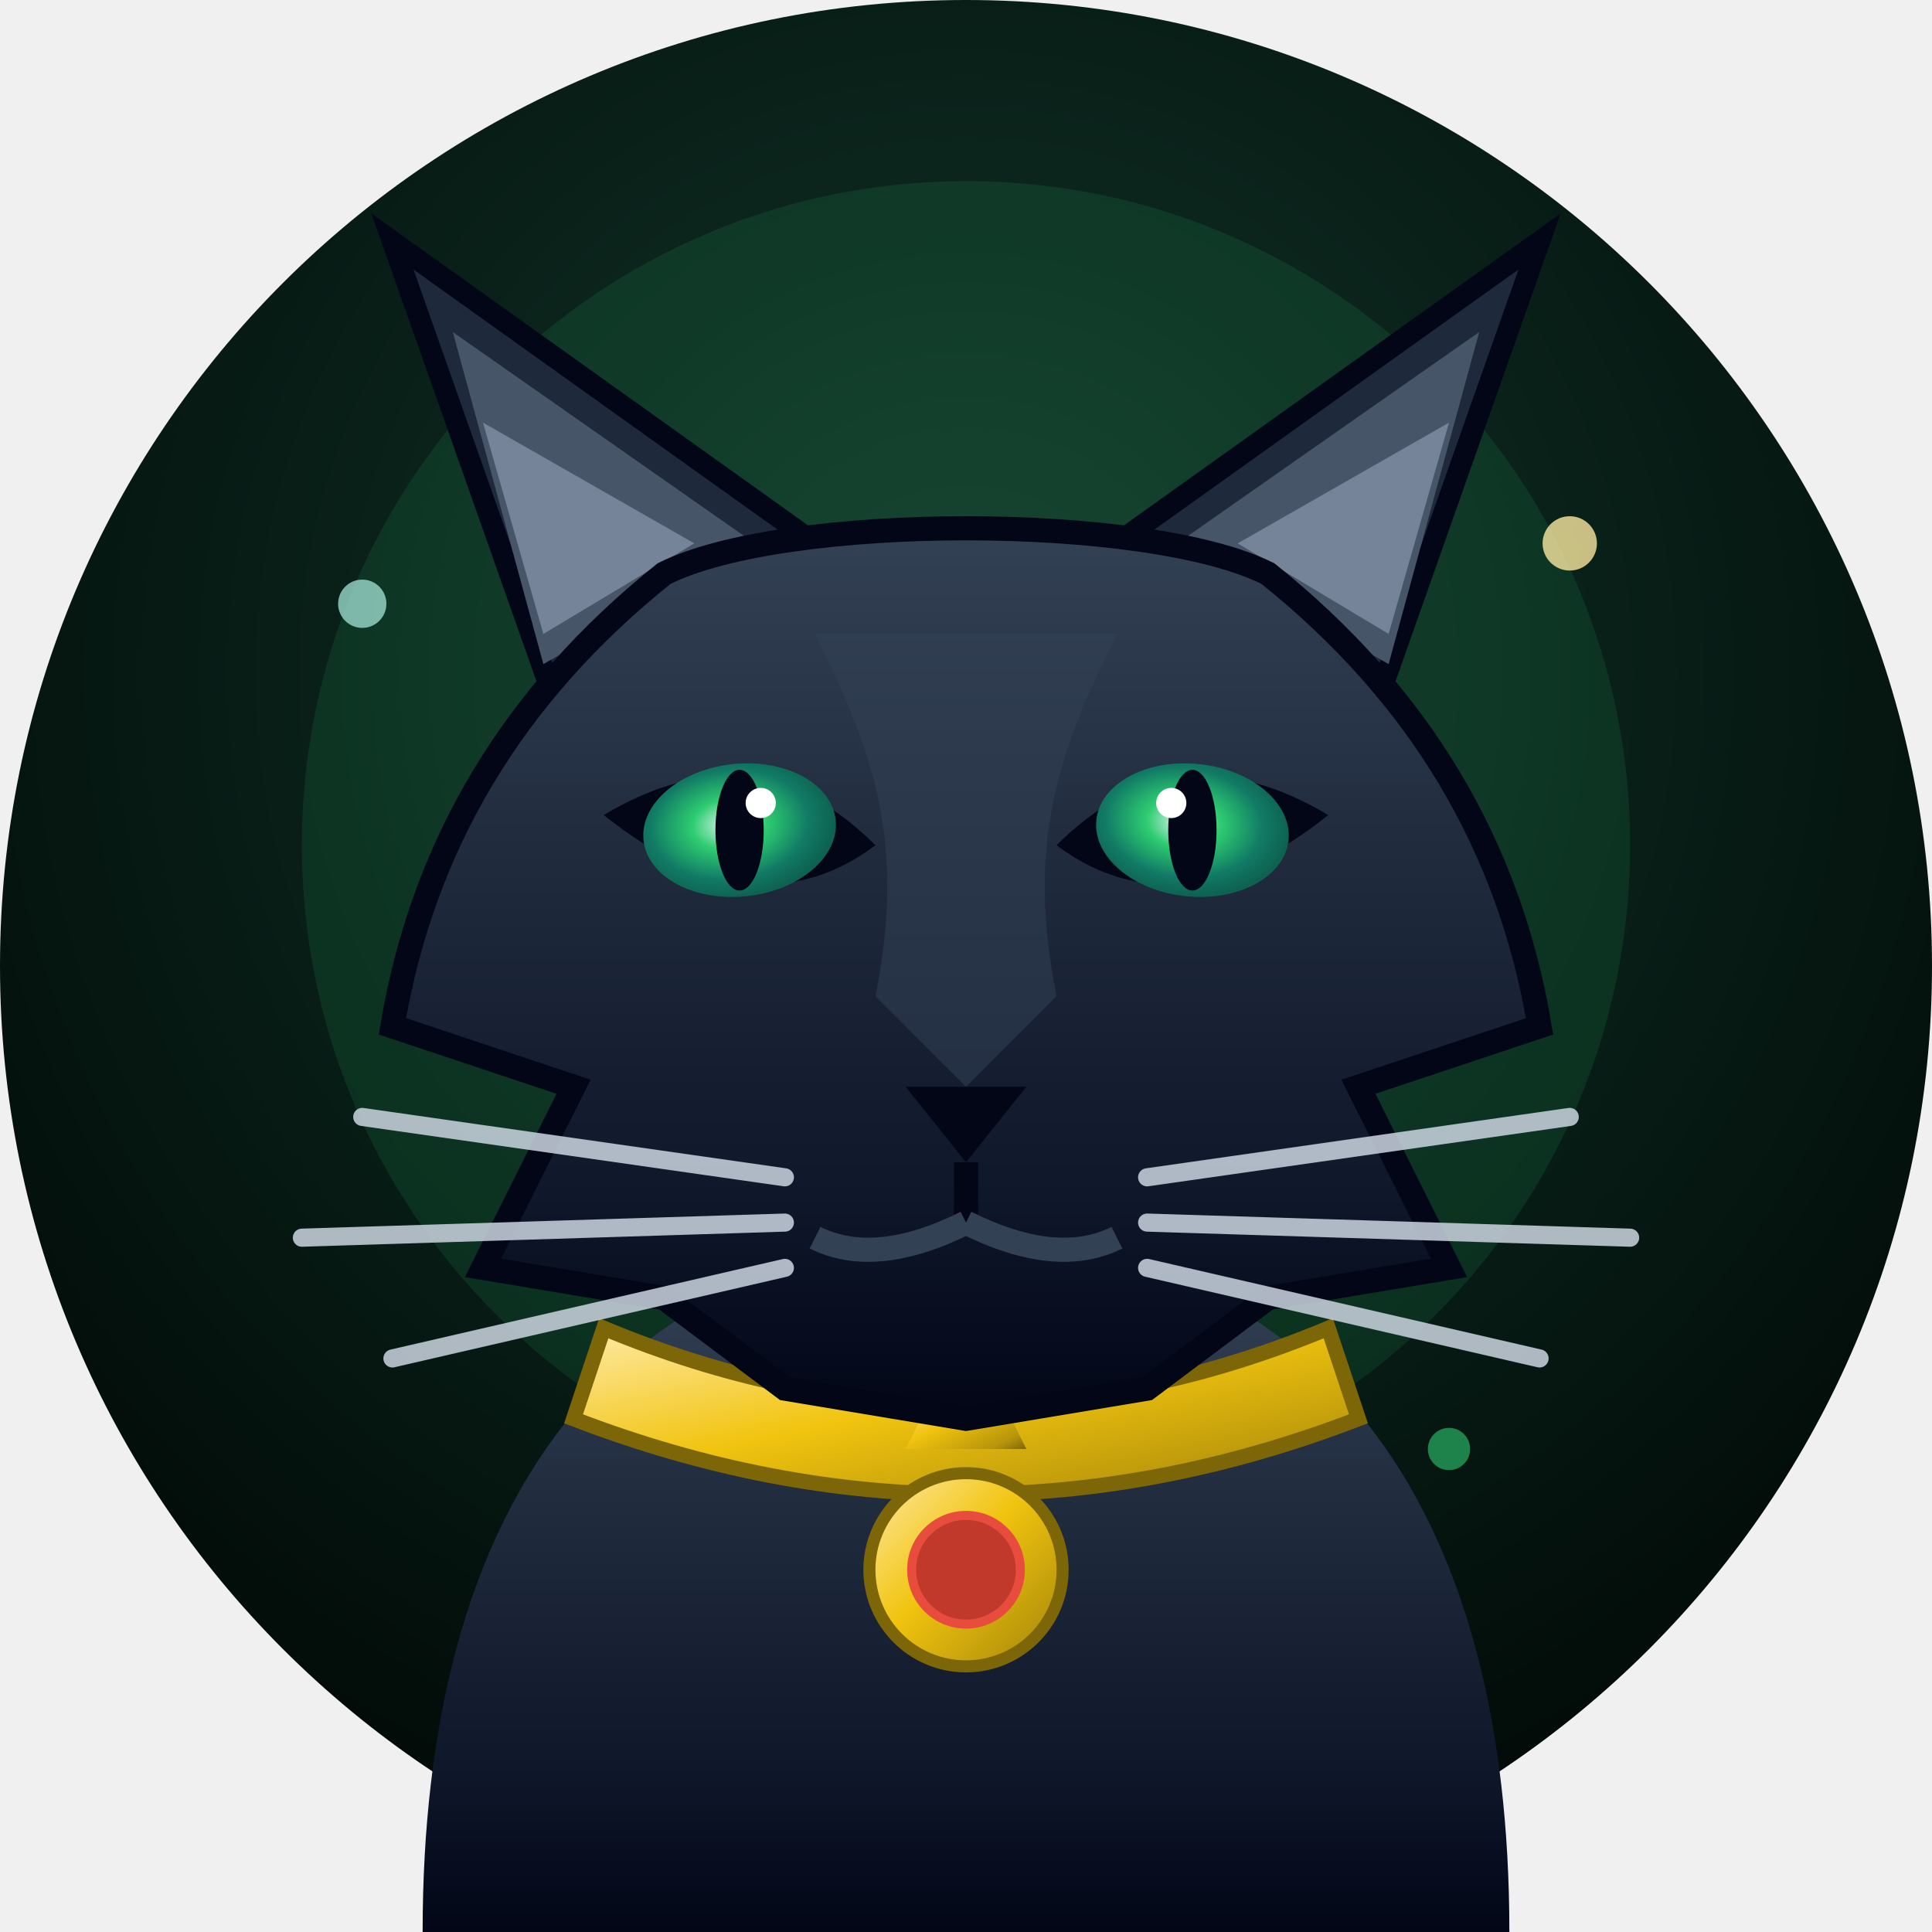
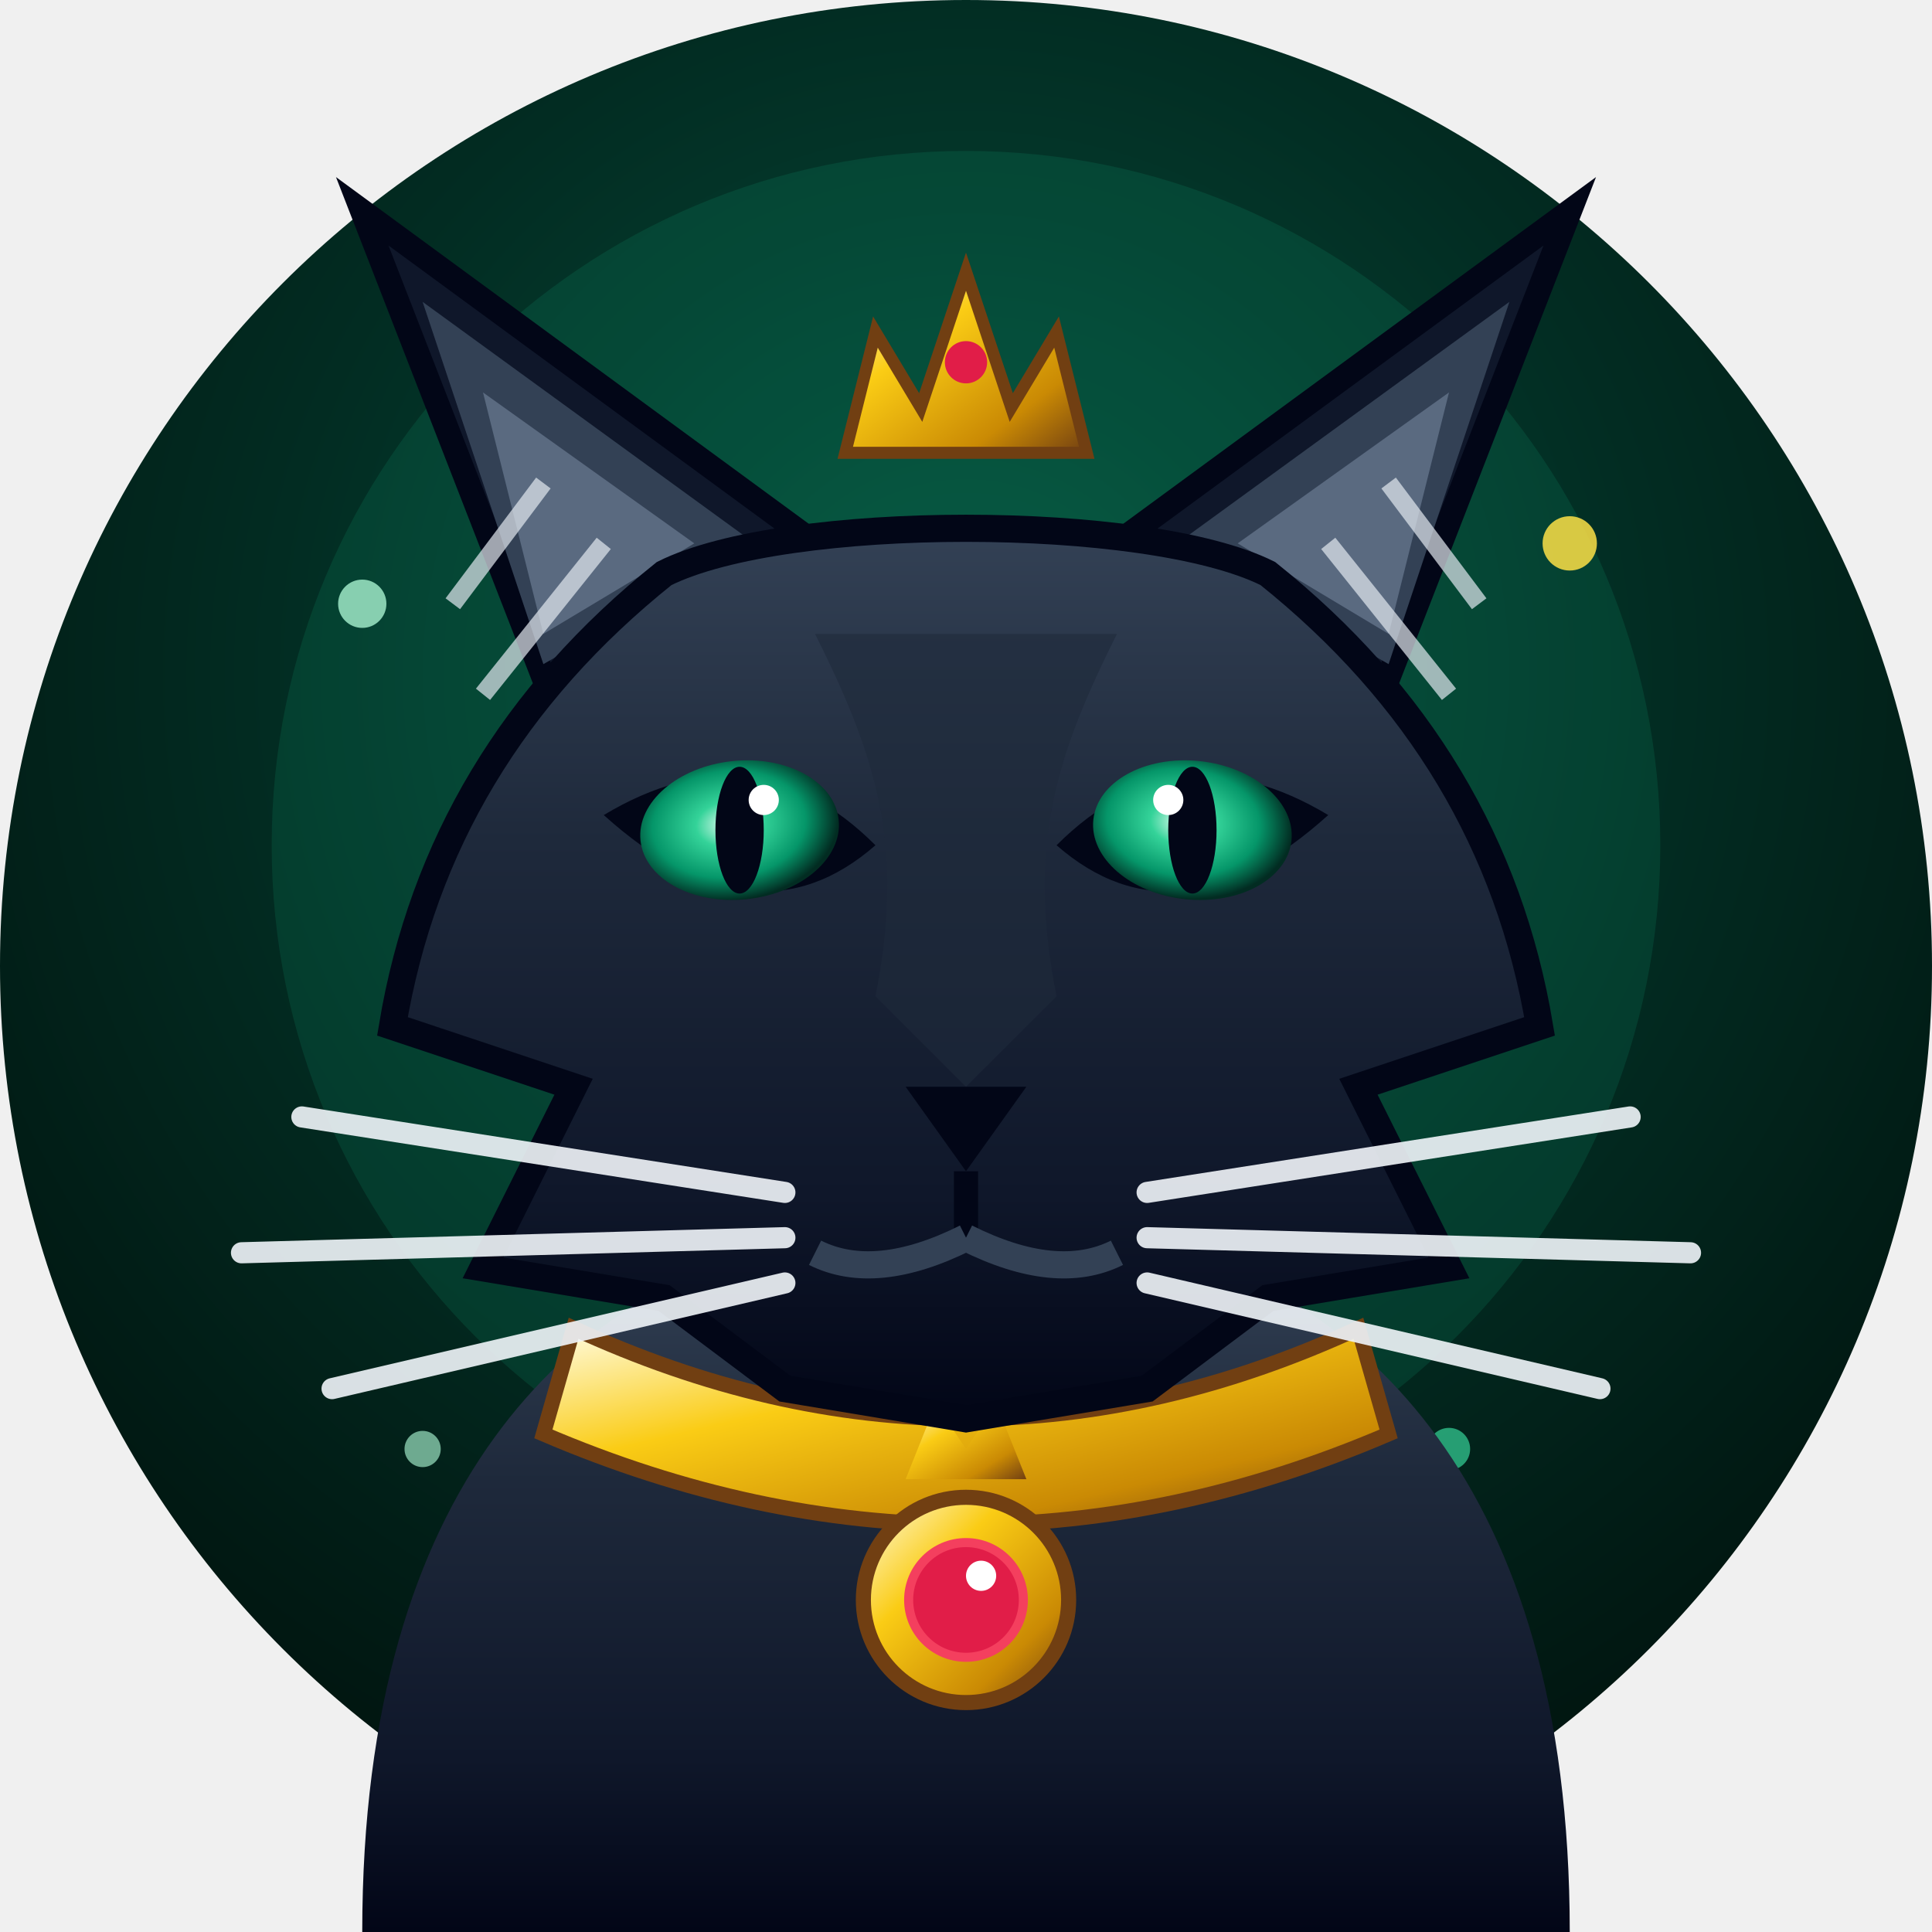
<svg xmlns="http://www.w3.org/2000/svg" viewBox="0 0 64 64">
  <defs>
-     <radialGradient id="bgGatoReal" cx="50%" cy="35%" r="65%">
-       <stop offset="0%" stop-color="#14362b" />
-       <stop offset="55%" stop-color="#081e17" />
-       <stop offset="100%" stop-color="#020a07" />
+     <radialGradient id="bgGatoMajestic" cx="50%" cy="35%" r="65%">
+       <stop offset="0%" stop-color="#064e3b" />
+       <stop offset="55%" stop-color="#022c22" />
+       <stop offset="100%" stop-color="#01140f" />
    </radialGradient>
-     <linearGradient id="pelajePantera" x1="0" y1="0" x2="0" y2="1">
+     <linearGradient id="pelajePanteraReal" x1="0" y1="0" x2="0" y2="1">
      <stop offset="0%" stop-color="#334155" />
-       <stop offset="40%" stop-color="#1e293b" />
+       <stop offset="35%" stop-color="#1e293b" />
      <stop offset="75%" stop-color="#0f172a" />
      <stop offset="100%" stop-color="#020617" />
    </linearGradient>
-     <radialGradient id="ojoEsmeralda" cx="45%" cy="45%" r="55%">
-       <stop offset="0%" stop-color="#e8f8f5" />
-       <stop offset="35%" stop-color="#2ecc71" />
-       <stop offset="75%" stop-color="#117a65" />
-       <stop offset="100%" stop-color="#0e6251" />
+     <radialGradient id="ojoEsmeraldaFelino" cx="45%" cy="45%" r="55%">
+       <stop offset="0%" stop-color="#ecfdf5" />
+       <stop offset="30%" stop-color="#34d399" />
+       <stop offset="70%" stop-color="#059669" />
+       <stop offset="100%" stop-color="#022c22" />
    </radialGradient>
-     <linearGradient id="oroCollar" x1="0" y1="0" x2="1" y2="1">
-       <stop offset="0%" stop-color="#ffeaa7" />
-       <stop offset="45%" stop-color="#f1c40f" />
-       <stop offset="85%" stop-color="#b7950b" />
-       <stop offset="100%" stop-color="#7d6608" />
+     <linearGradient id="oroCollarReal" x1="0" y1="0" x2="1" y2="1">
+       <stop offset="0%" stop-color="#fffde7" />
+       <stop offset="35%" stop-color="#facc15" />
+       <stop offset="75%" stop-color="#ca8a04" />
+       <stop offset="100%" stop-color="#713f12" />
    </linearGradient>
  </defs>
-   <circle cx="32" cy="32" r="32" fill="url(#bgGatoReal)" />
-   <circle cx="32" cy="28" r="22" fill="#2ecc71" opacity="0.12">
-     <animate attributeName="opacity" values="0.08;0.2;0.08" dur="2.4s" repeatCount="indefinite" />
+   <circle cx="32" cy="32" r="32" fill="url(#bgGatoMajestic)" />
+   <circle cx="32" cy="28" r="23" fill="#10b981" opacity="0.14">
+     <animate attributeName="opacity" values="0.08;0.22;0.08" dur="2.5s" repeatCount="indefinite" />
  </circle>
-   <circle cx="12" cy="20" r="0.8" fill="#a3e4d7" opacity="0.75" />
-   <circle cx="52" cy="18" r="0.9" fill="#f9e79f" opacity="0.8" />
-   <circle cx="48" cy="48" r="0.7" fill="#2ecc71" opacity="0.6" />
-   <path d="M14 64 C14 50, 20 44, 26 42 L32 46 L38 42 C44 44, 50 50, 50 64 Z" fill="url(#pelajePantera)" />
-   <path d="M20 44 Q32 49 44 44 L45 47 Q32 52 19 47 Z" fill="url(#oroCollar)" stroke="#7d6608" stroke-width="0.5" />
-   <circle cx="32" cy="52" r="3.2" fill="url(#oroCollar)" stroke="#7d6608" stroke-width="0.4" />
-   <circle cx="32" cy="52" r="1.8" fill="#c0392b" stroke="#e74c3c" stroke-width="0.3" />
-   <polygon points="30,48 31,46 32,47.5 33,46 34,48" fill="url(#oroCollar)" />
-   <polygon points="19,25 13,8 27,18" fill="#1e293b" stroke="#020617" stroke-width="0.7" />
-   <polygon points="18,22 15,11 25,18" fill="#475569" />
-   <polygon points="18,21 16,14 23,18" fill="#94a3b8" opacity="0.6" />
-   <polygon points="45,25 51,8 37,18" fill="#1e293b" stroke="#020617" stroke-width="0.7" />
-   <polygon points="46,22 49,11 39,18" fill="#475569" />
-   <polygon points="46,21 48,14 41,18" fill="#94a3b8" opacity="0.6" />
-   <path d="M22 19 C26 17, 38 17, 42 19 C47 23, 50 28, 51 34 L45 36 L48 42 L42 43 L38 46 L32 47 L26 46 L22 43 L16 42 L19 36 L13 34 C14 28, 17 23, 22 19 Z" fill="url(#pelajePantera)" stroke="#020617" stroke-width="0.8" />
-   <path d="M27 21 C29 25, 30 28, 29 33 L32 36 L35 33 C34 28, 35 25, 37 21 Z" fill="#334155" opacity="0.5" />
-   <path d="M20 27 Q25 24 29 28 Q25 31 20 27 Z" fill="#020617" />
-   <ellipse cx="24.5" cy="27.5" rx="3.2" ry="2.2" fill="url(#ojoEsmeralda)" transform="rotate(-6 24.5 27.5)" />
-   <ellipse cx="24.5" cy="27.5" rx="0.8" ry="2" fill="#020617" />
-   <circle cx="25.2" cy="26.6" r="0.5" fill="#ffffff" />
-   <path d="M44 27 Q39 24 35 28 Q39 31 44 27 Z" fill="#020617" />
-   <ellipse cx="39.5" cy="27.5" rx="3.2" ry="2.2" fill="url(#ojoEsmeralda)" transform="rotate(6 39.5 27.5)" />
-   <ellipse cx="39.5" cy="27.5" rx="0.8" ry="2" fill="#020617" />
-   <circle cx="38.8" cy="26.6" r="0.5" fill="#ffffff" />
-   <polygon points="30,36 34,36 32,38.5" fill="#020617" />
-   <path d="M32 38.5 L32 40.5" stroke="#020617" stroke-width="0.8" />
-   <path d="M32 40.5 Q29 42 27 41" stroke="#334155" stroke-width="0.8" fill="none" />
-   <path d="M32 40.5 Q35 42 37 41" stroke="#334155" stroke-width="0.8" fill="none" />
-   <path d="M26 39 L12 37 M26 40.5 L10 41 M26 42 L13 45" stroke="#cbd5e1" stroke-width="0.6" stroke-linecap="round" opacity="0.85" />
-   <path d="M38 39 L52 37 M38 40.5 L54 41 M38 42 L51 45" stroke="#cbd5e1" stroke-width="0.6" stroke-linecap="round" opacity="0.85" />
+   <circle cx="12" cy="20" r="0.8" fill="#a7f3d0" opacity="0.8">
+     <animate attributeName="cy" values="20;10;20" dur="2.1s" repeatCount="indefinite" />
+   </circle>
+   <circle cx="52" cy="18" r="0.9" fill="#fde047" opacity="0.85">
+     <animate attributeName="cy" values="18;8;18" dur="2.4s" repeatCount="indefinite" />
+   </circle>
+   <circle cx="48" cy="48" r="0.7" fill="#34d399" opacity="0.7" />
+   <circle cx="14" cy="48" r="0.6" fill="#a7f3d0" opacity="0.65" />
+   <path d="M12 64 C12 49, 19 43, 26 41 L32 46 L38 41 C45 43, 52 49, 52 64 Z" fill="url(#pelajePanteraReal)" />
+   <path d="M19 44 Q32 50 45 44 L46 47.5 Q32 53.5 18 47.5 Z" fill="url(#oroCollarReal)" stroke="#713f12" stroke-width="0.5" />
+   <circle cx="32" cy="53" r="3.4" fill="url(#oroCollarReal)" stroke="#713f12" stroke-width="0.5" />
+   <circle cx="32" cy="53" r="1.9" fill="#e11d48" stroke="#f43f5e" stroke-width="0.3" />
+   <circle cx="32.5" cy="52.2" r="0.5" fill="#ffffff" />
+   <polygon points="30,49 31,46.5 32,48 33,46.5 34,49" fill="url(#oroCollarReal)" />
+   <polygon points="19,25 12,7 27,18" fill="#0f172a" stroke="#020617" stroke-width="0.8" />
+   <polygon points="18,22 14,10 25,18" fill="#334155" />
+   <polygon points="18,21 16,13 23,18" fill="#64748b" opacity="0.8" />
+   <path d="M16 23 L20 18 M15 20 L18 16" stroke="#e2e8f0" stroke-width="0.6" opacity="0.7" />
+   <polygon points="45,25 52,7 37,18" fill="#0f172a" stroke="#020617" stroke-width="0.8" />
+   <polygon points="46,22 50,10 39,18" fill="#334155" />
+   <polygon points="46,21 48,13 41,18" fill="#64748b" opacity="0.8" />
+   <path d="M48 23 L44 18 M49 20 L46 16" stroke="#e2e8f0" stroke-width="0.6" opacity="0.7" />
+   <polygon points="28,15 29,11 30.5,13.5 32,9 33.5,13.5 35,11 36,15" fill="url(#oroCollarReal)" stroke="#713f12" stroke-width="0.4" />
+   <circle cx="32" cy="12" r="0.7" fill="#e11d48" />
+   <path d="M22 19 C26 17, 38 17, 42 19 C47 23, 50 28, 51 34 L45 36 L48 42 L42 43 L38 46 L32 47 L26 46 L22 43 L16 42 L19 36 L13 34 C14 28, 17 23, 22 19 Z" fill="url(#pelajePanteraReal)" stroke="#020617" stroke-width="0.9" />
+   <path d="M27 21 C29 25, 30 28, 29 33 L32 36 L35 33 C34 28, 35 25, 37 21 Z" fill="#1e293b" opacity="0.6" />
+   <path d="M20 27 Q25 24 29 28 Q25 31.5 20 27 Z" fill="#020617" />
+   <ellipse cx="24.5" cy="27.5" rx="3.3" ry="2.3" fill="url(#ojoEsmeraldaFelino)" transform="rotate(-6 24.5 27.5)" />
+   <ellipse cx="24.5" cy="27.5" rx="0.8" ry="2.1" fill="#020617" />
+   <circle cx="25.3" cy="26.5" r="0.5" fill="#ffffff" />
+   <path d="M44 27 Q39 24 35 28 Q39 31.5 44 27 Z" fill="#020617" />
+   <ellipse cx="39.5" cy="27.5" rx="3.3" ry="2.3" fill="url(#ojoEsmeraldaFelino)" transform="rotate(6 39.5 27.5)" />
+   <ellipse cx="39.5" cy="27.5" rx="0.8" ry="2.1" fill="#020617" />
+   <circle cx="38.7" cy="26.5" r="0.5" fill="#ffffff" />
+   <polygon points="30,36 34,36 32,38.8" fill="#020617" />
+   <path d="M32 38.8 L32 41" stroke="#020617" stroke-width="0.8" />
+   <path d="M32 41 Q29 42.5 27 41.5" stroke="#334155" stroke-width="0.9" fill="none" />
+   <path d="M32 41 Q35 42.5 37 41.5" stroke="#334155" stroke-width="0.9" fill="none" />
+   <path d="M26 39.5 L10 37 M26 41 L8 41.5 M26 42.5 L11 46" stroke="#f1f5f9" stroke-width="0.7" stroke-linecap="round" opacity="0.9" />
+   <path d="M38 39.5 L54 37 M38 41 L56 41.5 M38 42.5 L53 46" stroke="#f1f5f9" stroke-width="0.7" stroke-linecap="round" opacity="0.9" />
</svg>
